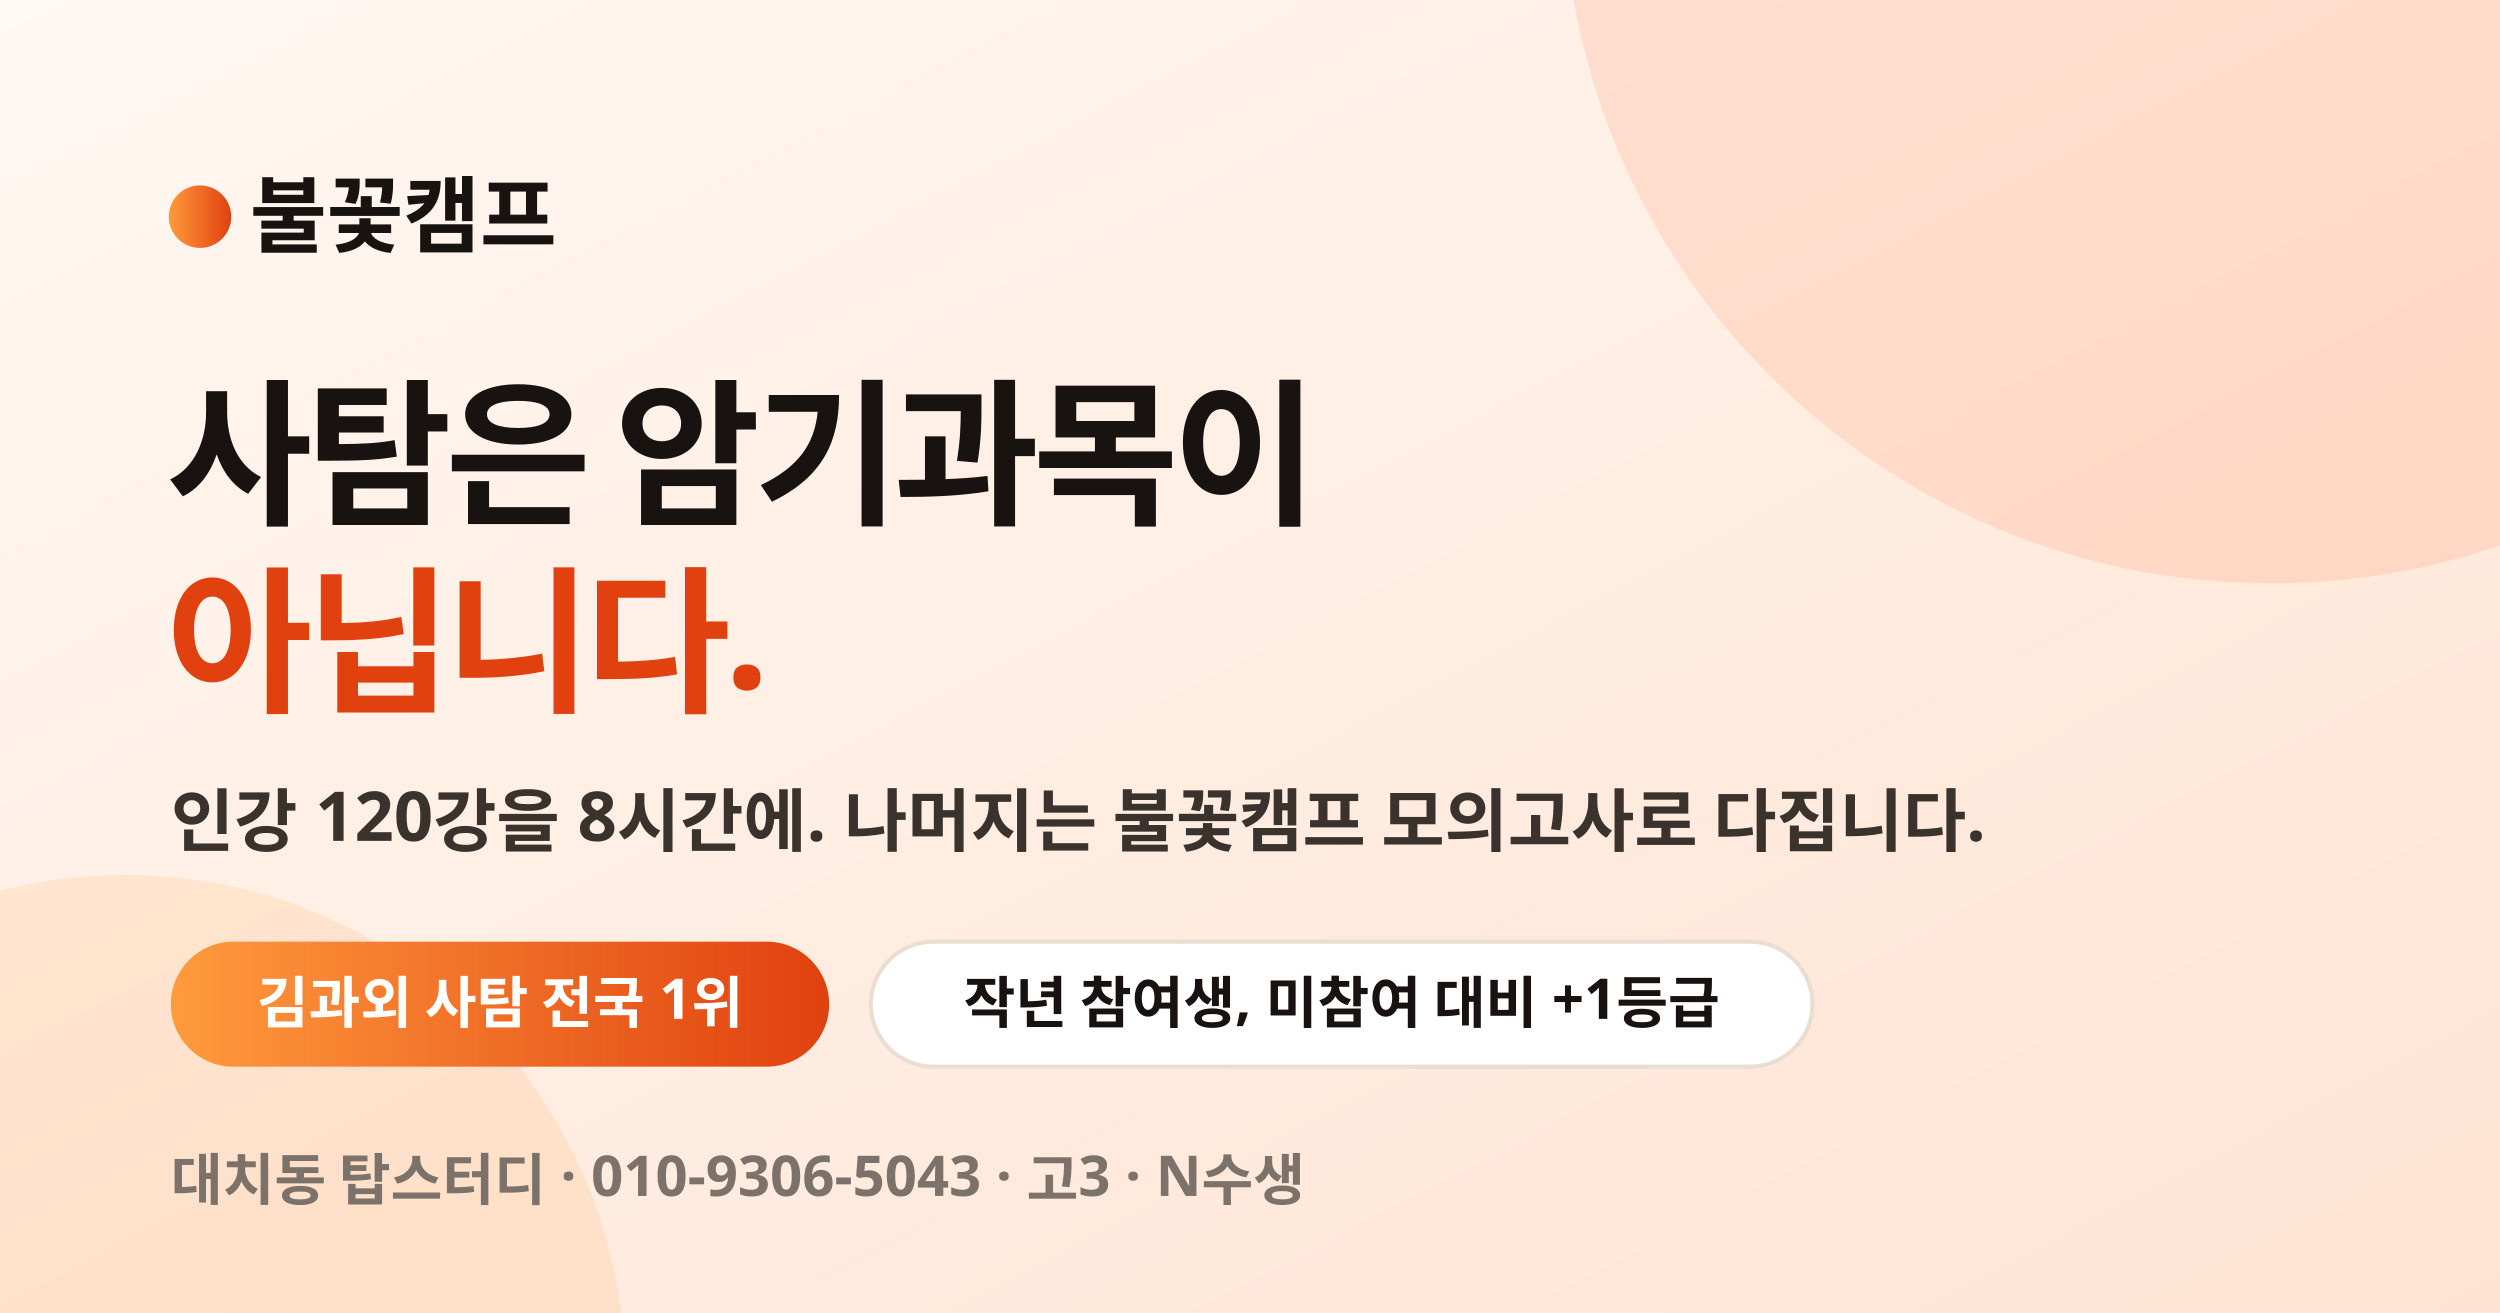
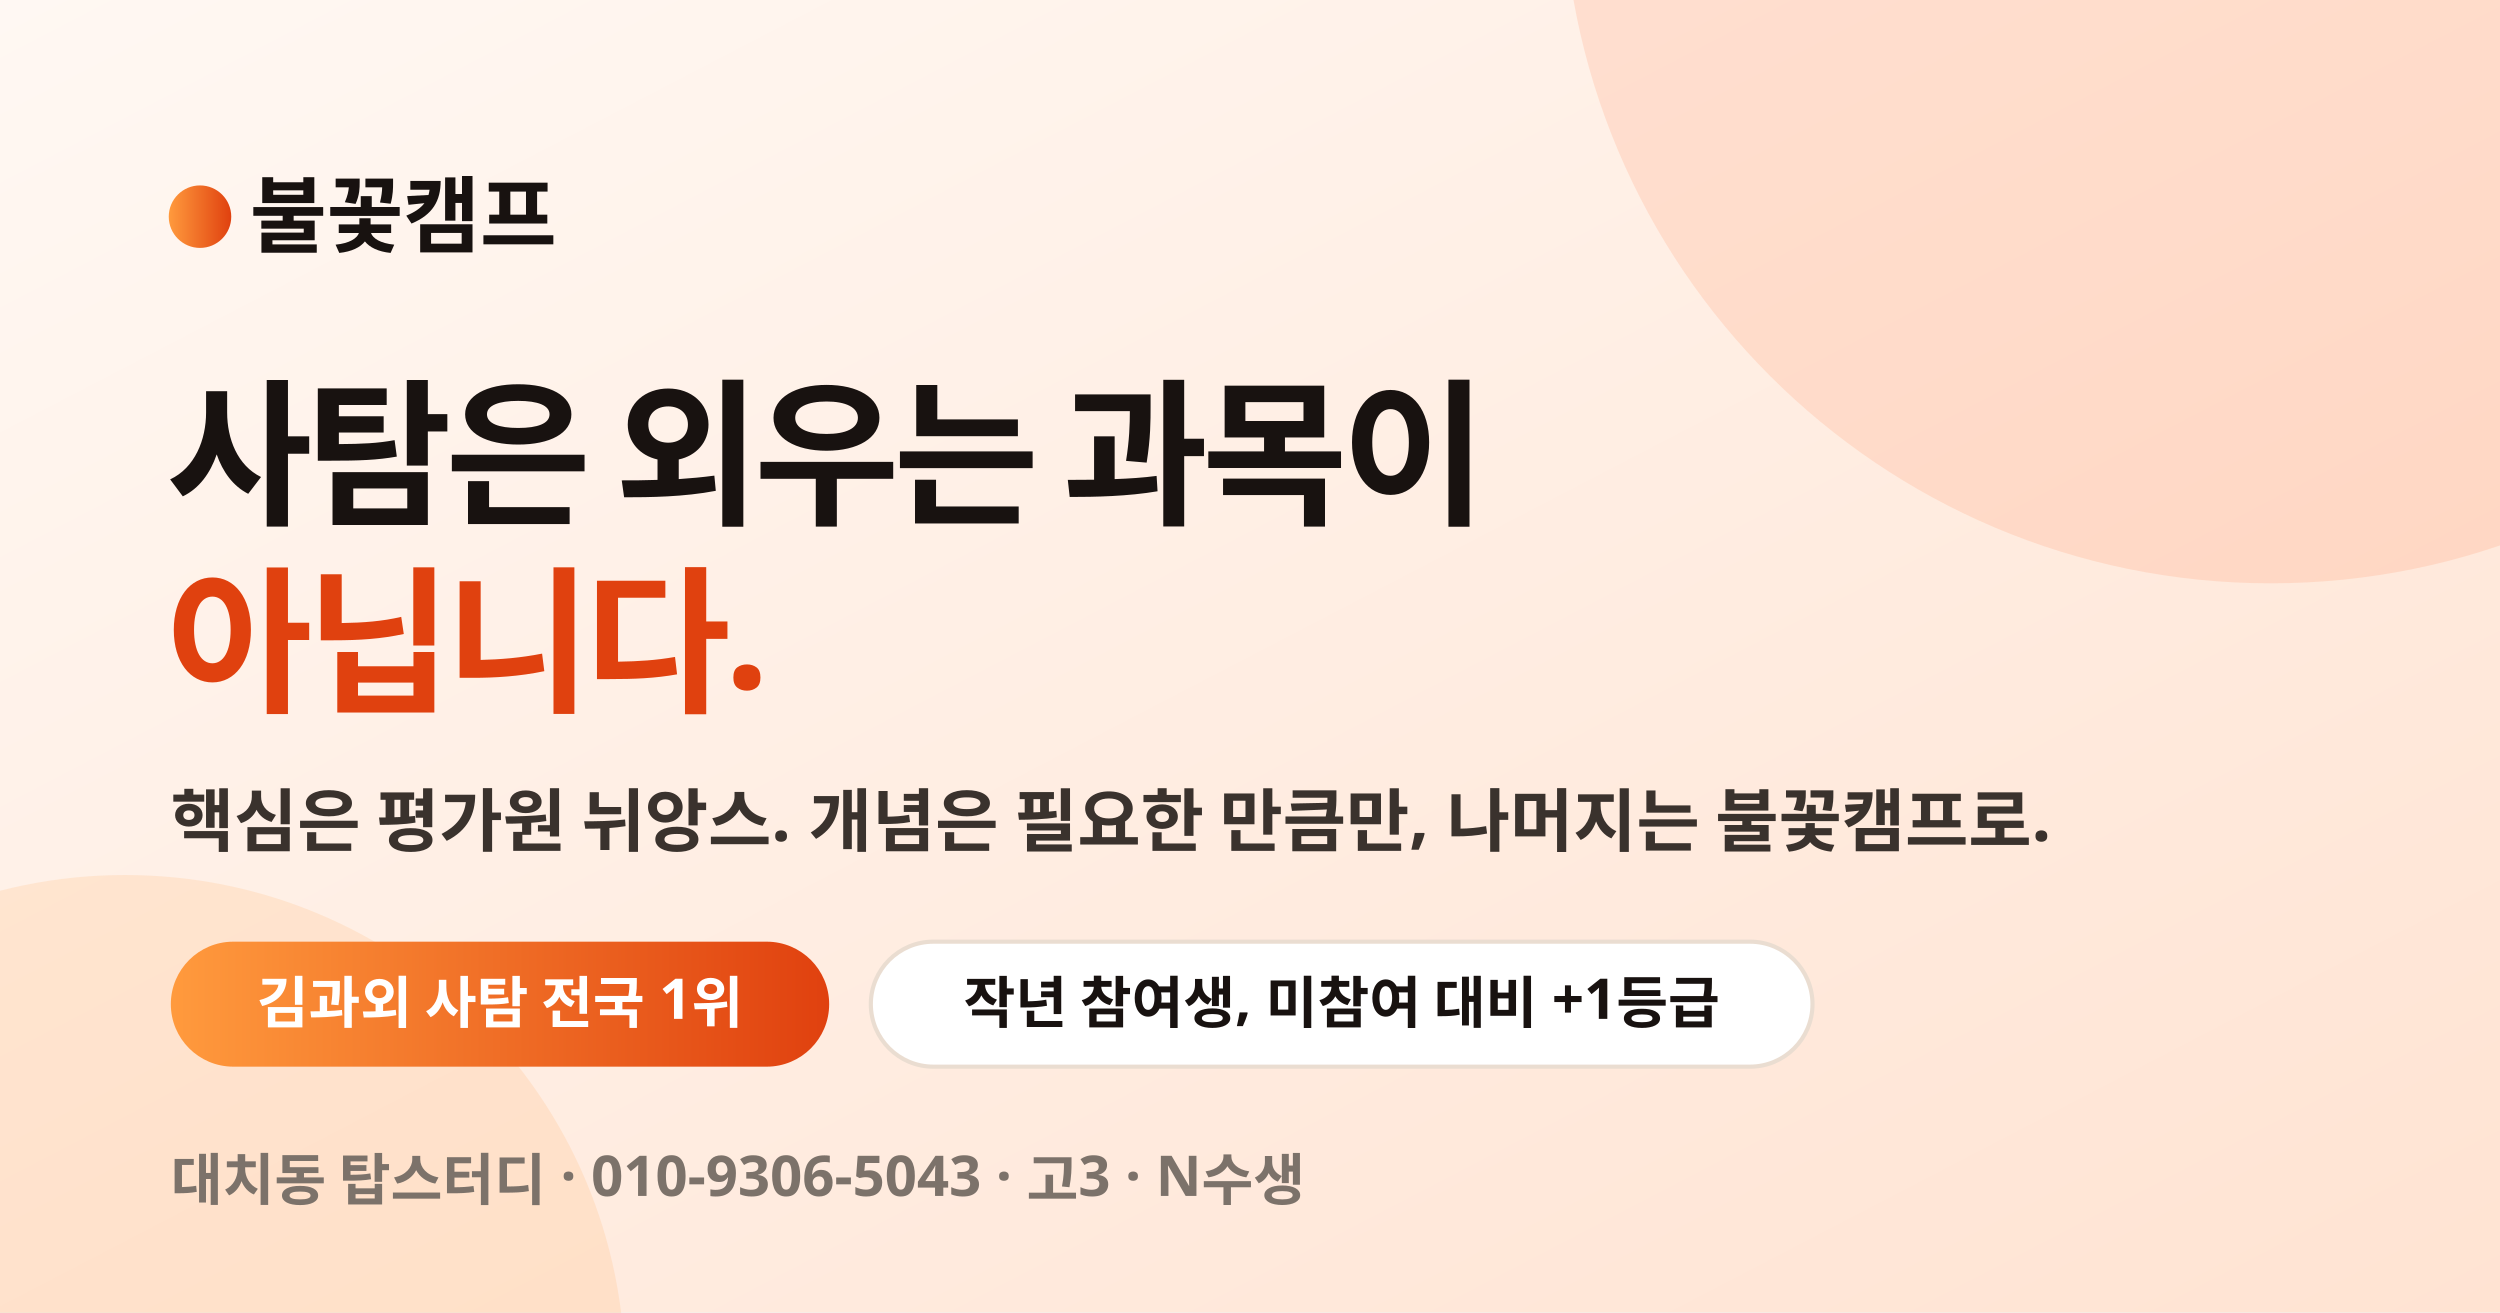
<svg xmlns="http://www.w3.org/2000/svg" viewBox="0 0 1200 630" width="1200" height="630">
  <defs>
    <linearGradient id="bg" x1="0" y1="0" x2="1" y2="1">
      <stop offset="0" stop-color="#FFF8F3" />
      <stop offset="1" stop-color="#FFE3D2" />
    </linearGradient>
    <linearGradient id="fire" x1="0" x2="1">
      <stop offset="0" stop-color="#FF9A3D" />
      <stop offset="1" stop-color="#E0410F" />
    </linearGradient>
  </defs>
  <rect width="1200" height="630" fill="url(#bg)" />
  <circle cx="1090" cy="-60" r="340" fill="#FF7A45" opacity="0.16" />
  <circle cx="60" cy="660" r="240" fill="#FF9A3D" opacity="0.14" />
  <g font-family="Pretendard, sans-serif">
    <circle cx="96" cy="104" r="15" fill="url(#fire)" />
    <text x="120" y="118" font-size="40" font-weight="900" fill="#181210">불꽃캠프</text>
-     <text x="80" y="246" font-size="76" font-weight="900" letter-spacing="-3" fill="#181210">사탐은 암기과목이</text>
+     <text x="80" y="246" font-size="76" font-weight="900" letter-spacing="-3" fill="#181210">사탐은 외우는 과목이</text>
    <text x="80" y="336" font-size="76" font-weight="900" letter-spacing="-3" fill="#E0410F">아닙니다.</text>
-     <text x="82" y="406" font-size="33" font-weight="600" fill="#3A322D">인강 120강을 8시간에. 나머지는 불꽃캠프 모의고사로 다집니다.</text>
+     <text x="82" y="406" font-size="33" font-weight="600" fill="#3A322D">핵심은 평가원 뉘앙스. 개념은 필요한 만큼만, 나머지는 불꽃캠프로.</text>
    <g transform="translate(82,452)">
      <rect width="316" height="60" rx="30" fill="url(#fire)" />
      <text x="158" y="39" text-anchor="middle" font-size="27" font-weight="800" fill="#ffffff">김과외 사탐 전국 1위</text>
      <rect x="336" width="452" height="60" rx="30" fill="#ffffff" stroke="#EADDD1" stroke-width="2" />
      <text x="562" y="39" text-anchor="middle" font-size="27" font-weight="800" fill="#181210">작년 참여생, 미참여 대비 +1등급</text>
    </g>
    <text x="82" y="576" font-size="27" font-weight="700" fill="#7C726A">대치동 탑스터디  ·  010-9306-5043  ·  고3 · N수생</text>
  </g>
</svg>
